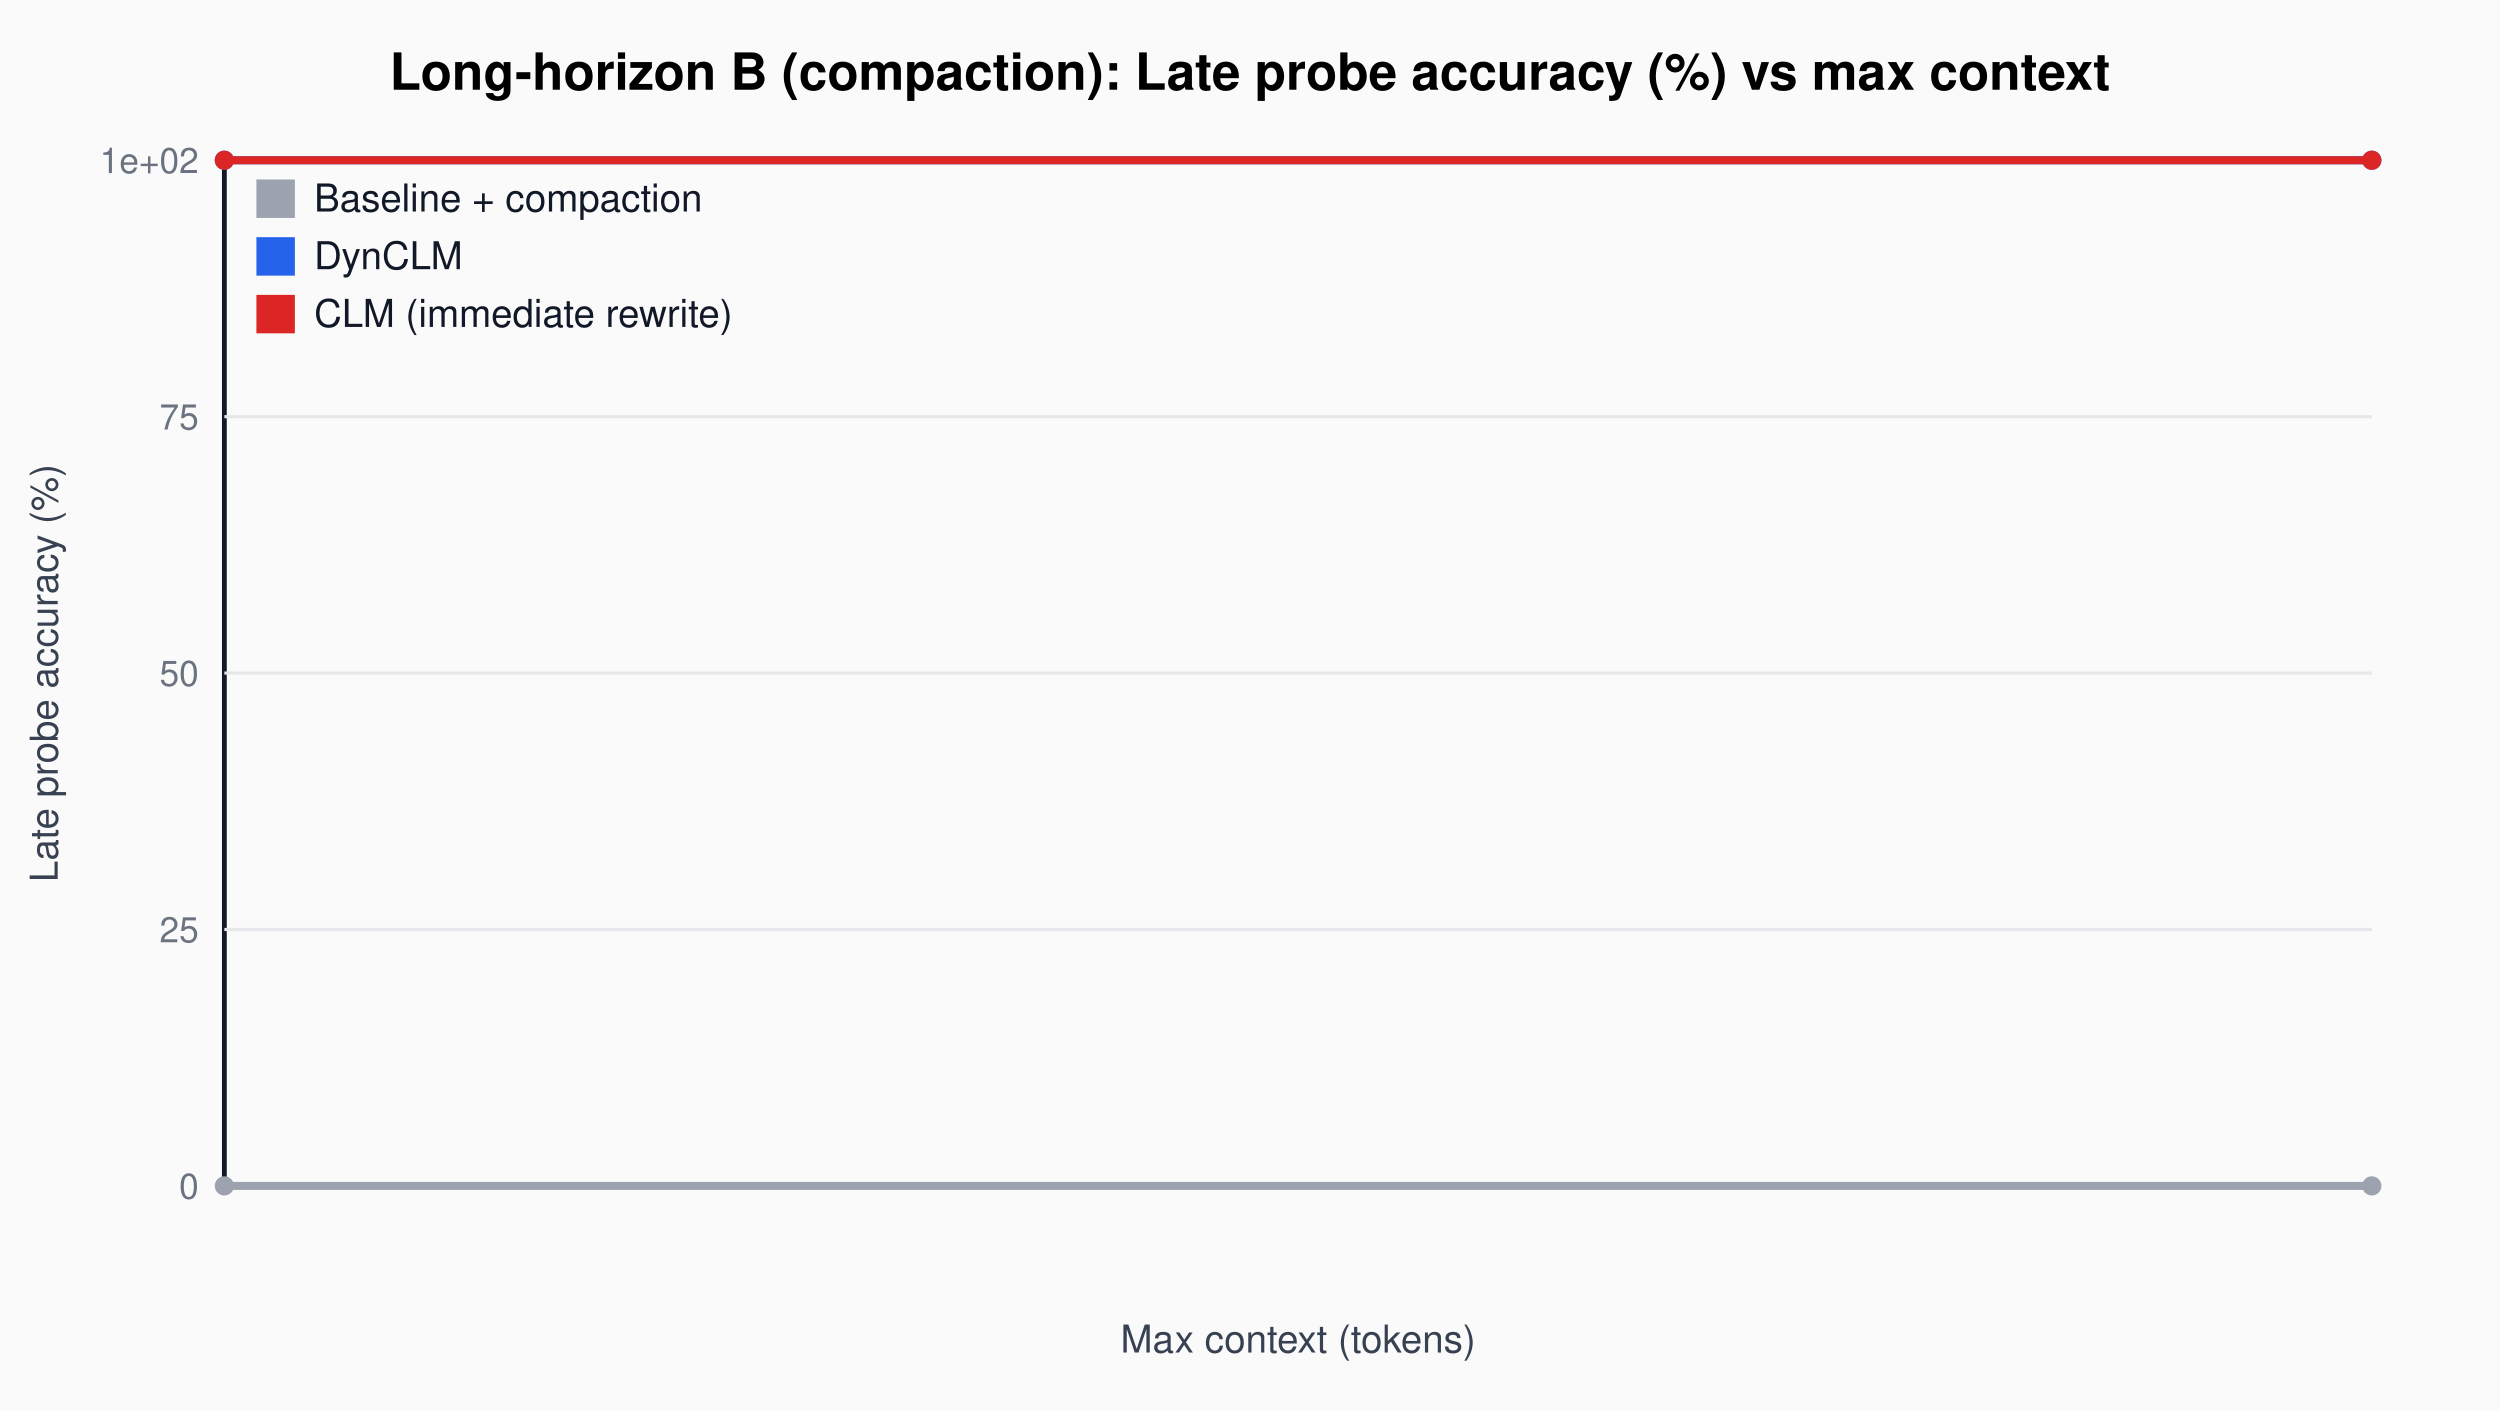
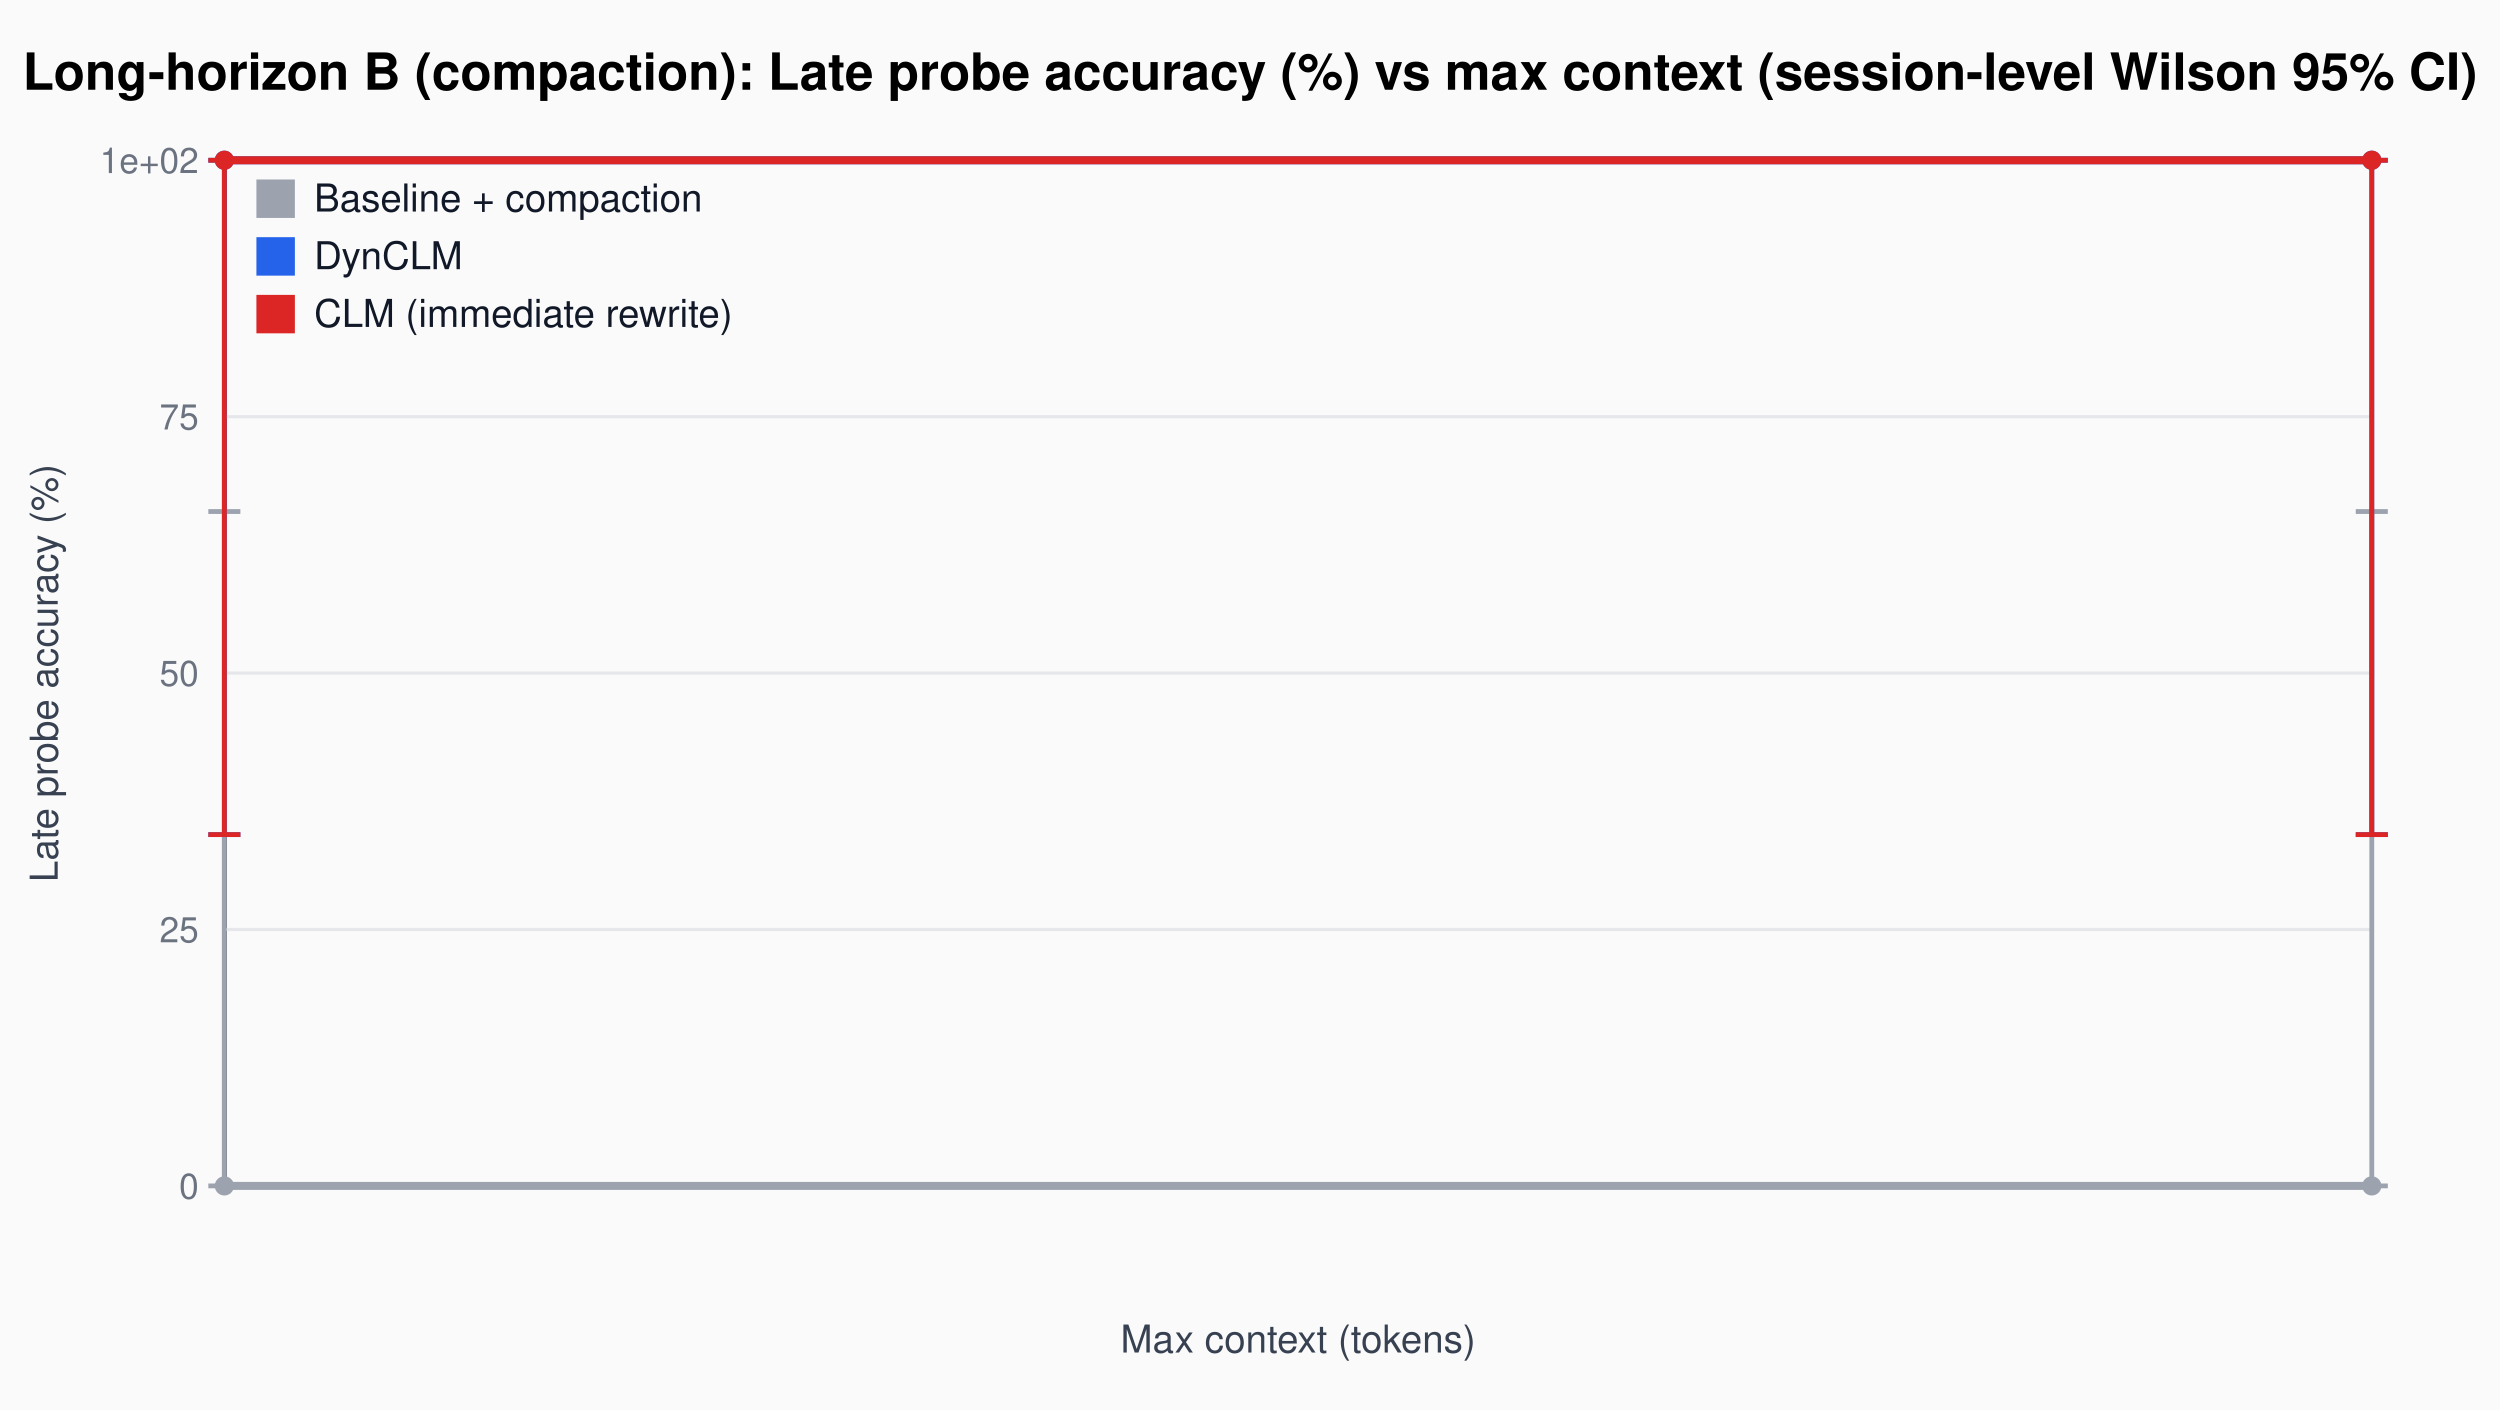
<svg xmlns="http://www.w3.org/2000/svg" width="780" height="440" viewBox="0 0 780 440">
  <rect width="100%" height="100%" fill="#fafafa" />
-   <text x="390.0" y="28" text-anchor="middle" font-family="Helvetica,Arial,sans-serif" font-size="16" font-weight="700">Long-horizon B (compaction): Late probe accuracy (%) vs max context</text>
+   <text x="390.0" y="28" text-anchor="middle" font-family="Helvetica,Arial,sans-serif" font-size="16" font-weight="700">Long-horizon B (compaction): Late probe accuracy (%) vs max context (session-level Wilson 95% CI)</text>
  <text x="18" y="210.0" transform="rotate(-90 18,210.0)" text-anchor="middle" font-family="Helvetica,Arial,sans-serif" font-size="12" fill="#374151">Late probe accuracy (%)</text>
  <text x="405.0" y="422" text-anchor="middle" font-family="Helvetica,Arial,sans-serif" font-size="12" fill="#374151">Max context (tokens)</text>
  <line x1="70" y1="50" x2="70" y2="370" stroke="#111827" stroke-width="1.5" />
  <line x1="70" y1="370" x2="740" y2="370" stroke="#111827" stroke-width="1.5" />
  <line x1="70" y1="50.0" x2="740" y2="50.0" stroke="#e5e7eb" />
  <text x="62" y="54.0" text-anchor="end" font-family="Helvetica,Arial,sans-serif" font-size="11" fill="#6b7280">1e+02</text>
  <line x1="70" y1="130.0" x2="740" y2="130.0" stroke="#e5e7eb" />
  <text x="62" y="134.0" text-anchor="end" font-family="Helvetica,Arial,sans-serif" font-size="11" fill="#6b7280">75</text>
  <line x1="70" y1="210.0" x2="740" y2="210.0" stroke="#e5e7eb" />
  <text x="62" y="214.0" text-anchor="end" font-family="Helvetica,Arial,sans-serif" font-size="11" fill="#6b7280">50</text>
  <line x1="70" y1="290.0" x2="740" y2="290.0" stroke="#e5e7eb" />
  <text x="62" y="294.0" text-anchor="end" font-family="Helvetica,Arial,sans-serif" font-size="11" fill="#6b7280">25</text>
  <line x1="70" y1="370.0" x2="740" y2="370.0" stroke="#e5e7eb" />
  <text x="62" y="374.0" text-anchor="end" font-family="Helvetica,Arial,sans-serif" font-size="11" fill="#6b7280">0</text>
  <path d="M 70.0,370.0 L 740.0,370.0" fill="none" stroke="#9ca3af" stroke-width="2.5" />
  <circle cx="70.0" cy="370.0" r="3" fill="#9ca3af" />
  <circle cx="740.0" cy="370.0" r="3" fill="#9ca3af" />
+   <line x1="70.0" y1="370.0" x2="70.0" y2="159.6" stroke="#9ca3af" stroke-width="1.5" />
+   <line x1="65.0" y1="370.0" x2="75.0" y2="370.0" stroke="#9ca3af" stroke-width="1.5" />
+   <line x1="65.0" y1="159.6" x2="75.0" y2="159.6" stroke="#9ca3af" stroke-width="1.5" />
+   <line x1="740.0" y1="370.0" x2="740.0" y2="159.6" stroke="#9ca3af" stroke-width="1.5" />
+   <line x1="735.0" y1="370.0" x2="745.0" y2="370.0" stroke="#9ca3af" stroke-width="1.5" />
+   <line x1="735.0" y1="159.6" x2="745.0" y2="159.6" stroke="#9ca3af" stroke-width="1.5" />
  <rect x="80" y="56" width="12" height="12" fill="#9ca3af" />
  <text x="98" y="66" font-family="Helvetica,Arial,sans-serif" font-size="12" fill="#111827">Baseline + compaction</text>
  <path d="M 70.0,50.0 L 740.0,50.0" fill="none" stroke="#2563eb" stroke-width="2.5" />
  <circle cx="70.0" cy="50.0" r="3" fill="#2563eb" />
  <circle cx="740.0" cy="50.0" r="3" fill="#2563eb" />
+   <line x1="70.0" y1="260.4" x2="70.0" y2="50.0" stroke="#2563eb" stroke-width="1.5" />
+   <line x1="65.0" y1="260.4" x2="75.0" y2="260.4" stroke="#2563eb" stroke-width="1.5" />
+   <line x1="65.0" y1="50.0" x2="75.0" y2="50.0" stroke="#2563eb" stroke-width="1.5" />
+   <line x1="740.0" y1="260.4" x2="740.0" y2="50.0" stroke="#2563eb" stroke-width="1.5" />
+   <line x1="735.0" y1="260.4" x2="745.0" y2="260.4" stroke="#2563eb" stroke-width="1.5" />
+   <line x1="735.0" y1="50.0" x2="745.0" y2="50.0" stroke="#2563eb" stroke-width="1.5" />
  <rect x="80" y="74" width="12" height="12" fill="#2563eb" />
  <text x="98" y="84" font-family="Helvetica,Arial,sans-serif" font-size="12" fill="#111827">DynCLM</text>
  <path d="M 70.0,50.0 L 740.0,50.0" fill="none" stroke="#dc2626" stroke-width="2.5" />
  <circle cx="70.0" cy="50.0" r="3" fill="#dc2626" />
  <circle cx="740.0" cy="50.0" r="3" fill="#dc2626" />
+   <line x1="70.0" y1="260.4" x2="70.0" y2="50.0" stroke="#dc2626" stroke-width="1.5" />
+   <line x1="65.0" y1="260.4" x2="75.0" y2="260.4" stroke="#dc2626" stroke-width="1.5" />
+   <line x1="65.0" y1="50.0" x2="75.0" y2="50.0" stroke="#dc2626" stroke-width="1.5" />
+   <line x1="740.0" y1="260.4" x2="740.0" y2="50.0" stroke="#dc2626" stroke-width="1.5" />
+   <line x1="735.0" y1="260.4" x2="745.0" y2="260.4" stroke="#dc2626" stroke-width="1.5" />
+   <line x1="735.0" y1="50.0" x2="745.0" y2="50.0" stroke="#dc2626" stroke-width="1.5" />
  <rect x="80" y="92" width="12" height="12" fill="#dc2626" />
  <text x="98" y="102" font-family="Helvetica,Arial,sans-serif" font-size="12" fill="#111827">CLM (immediate rewrite)</text>
</svg>
